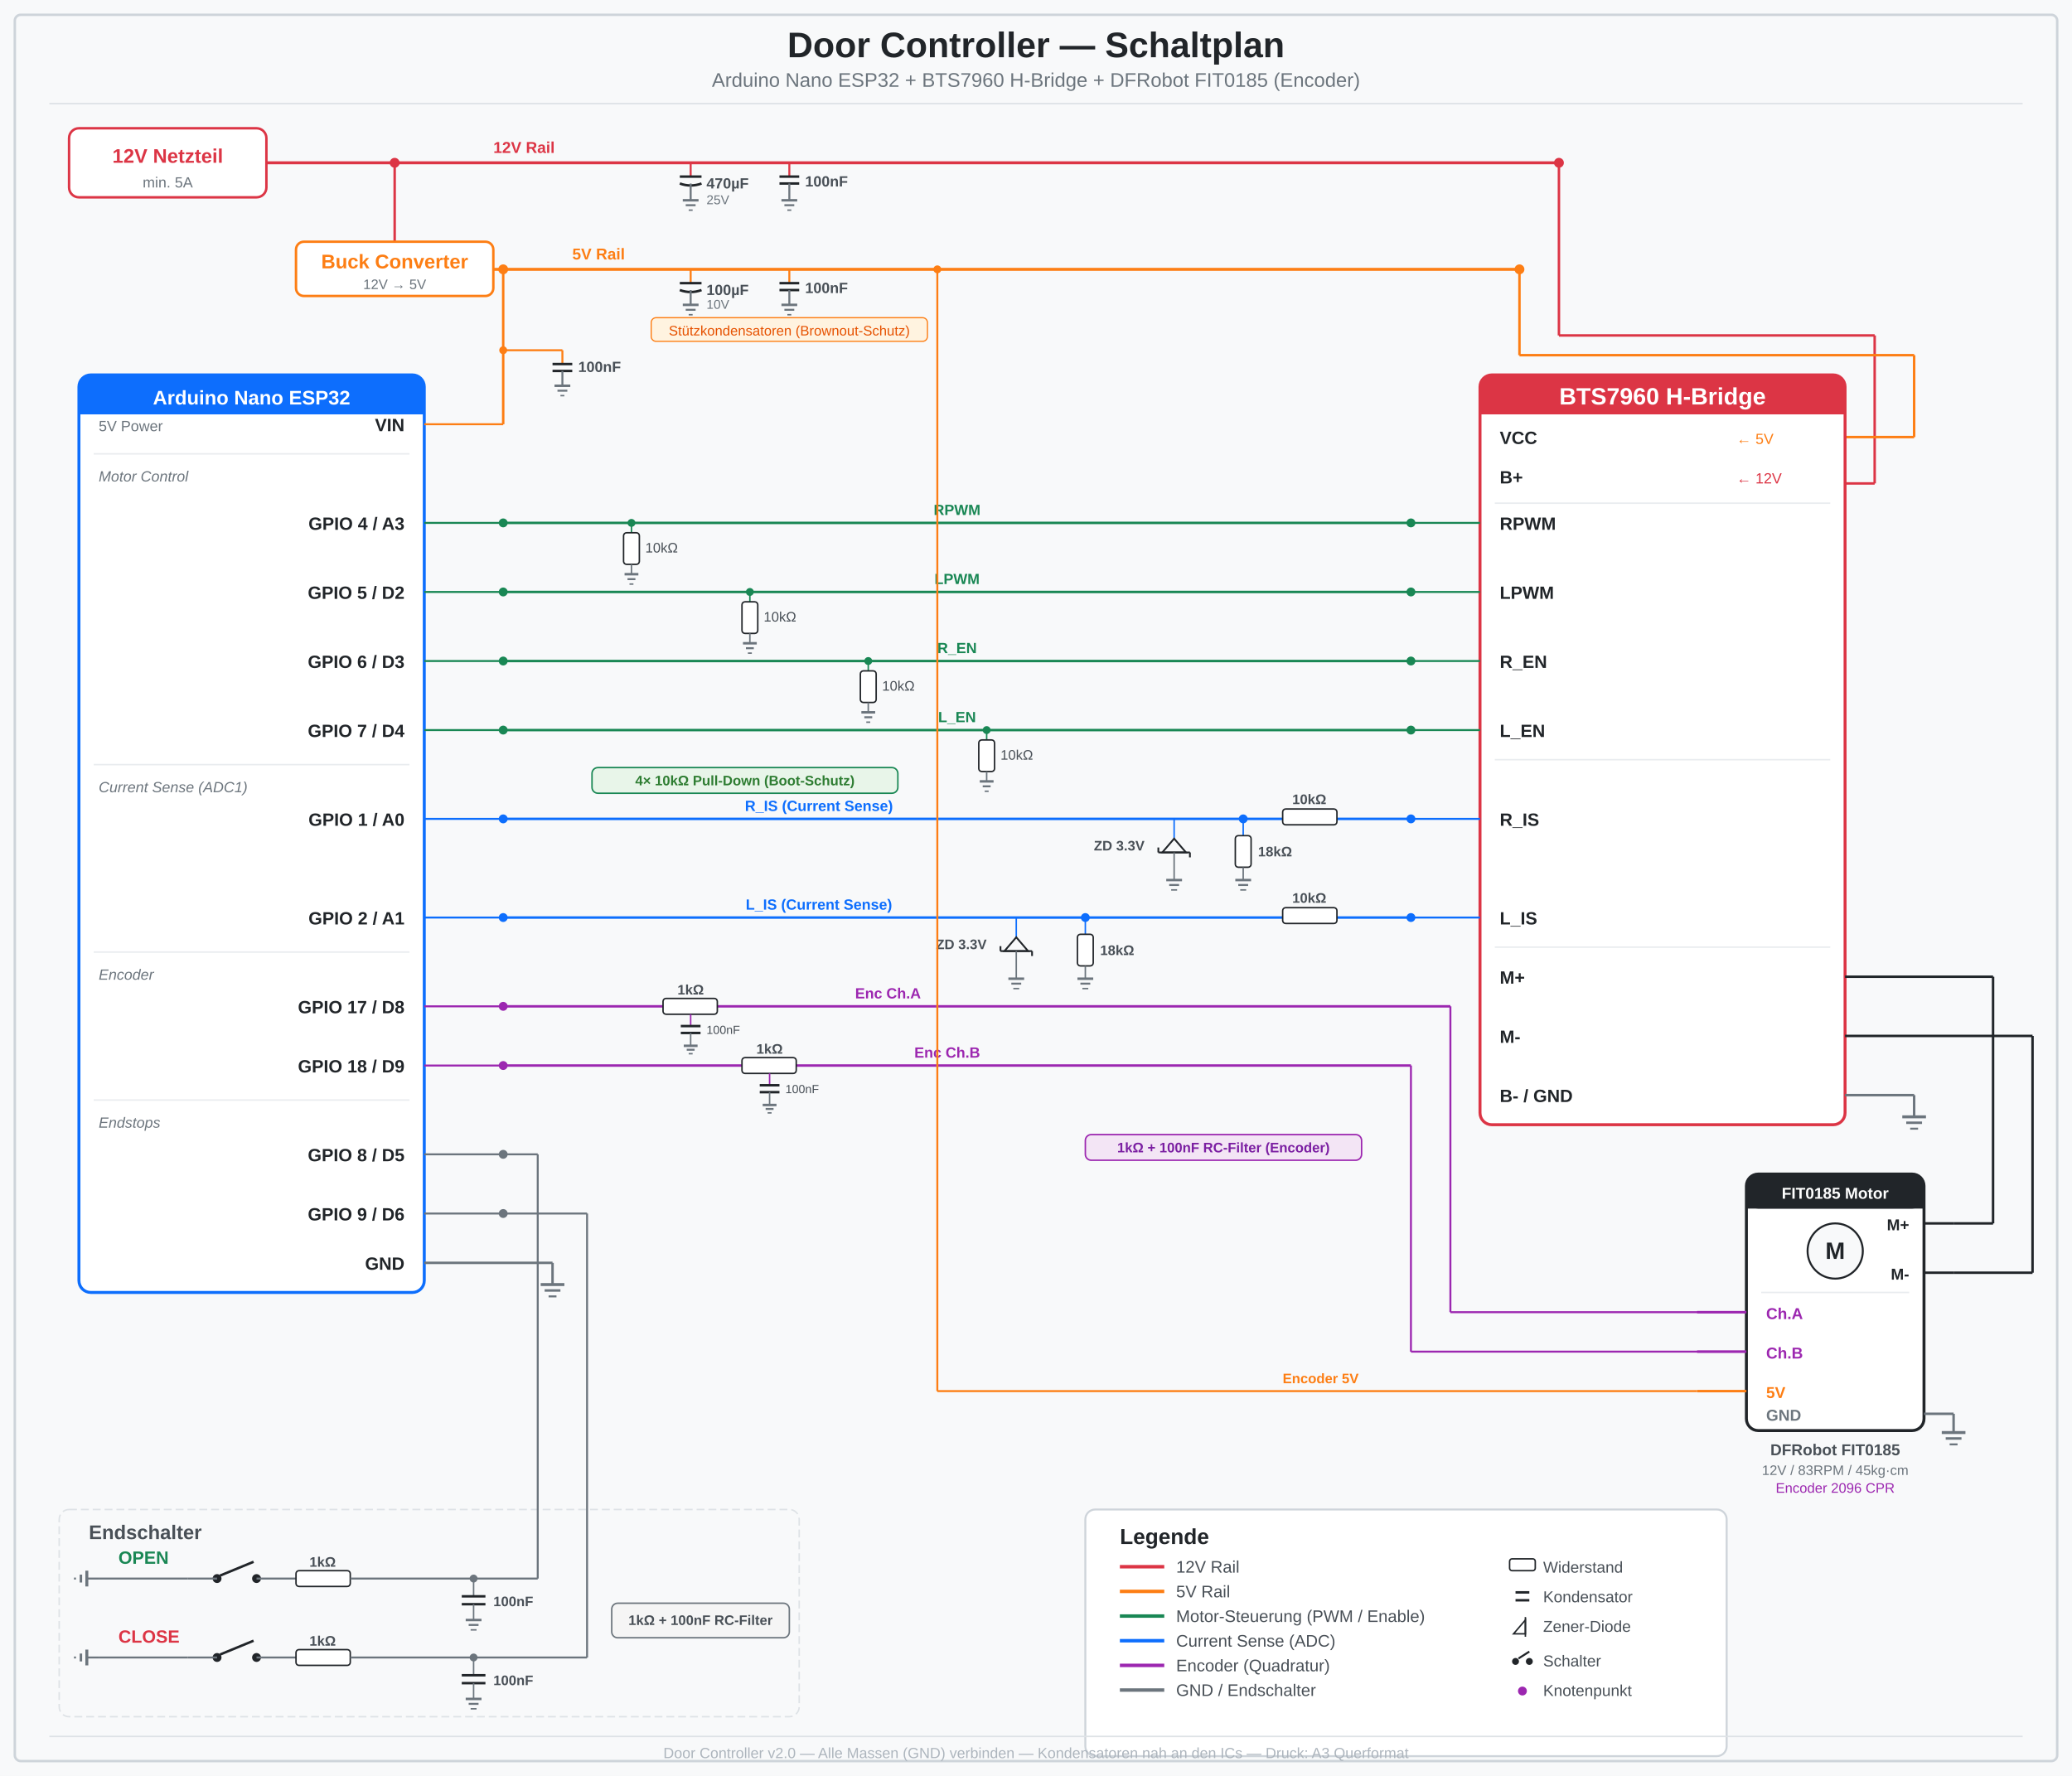
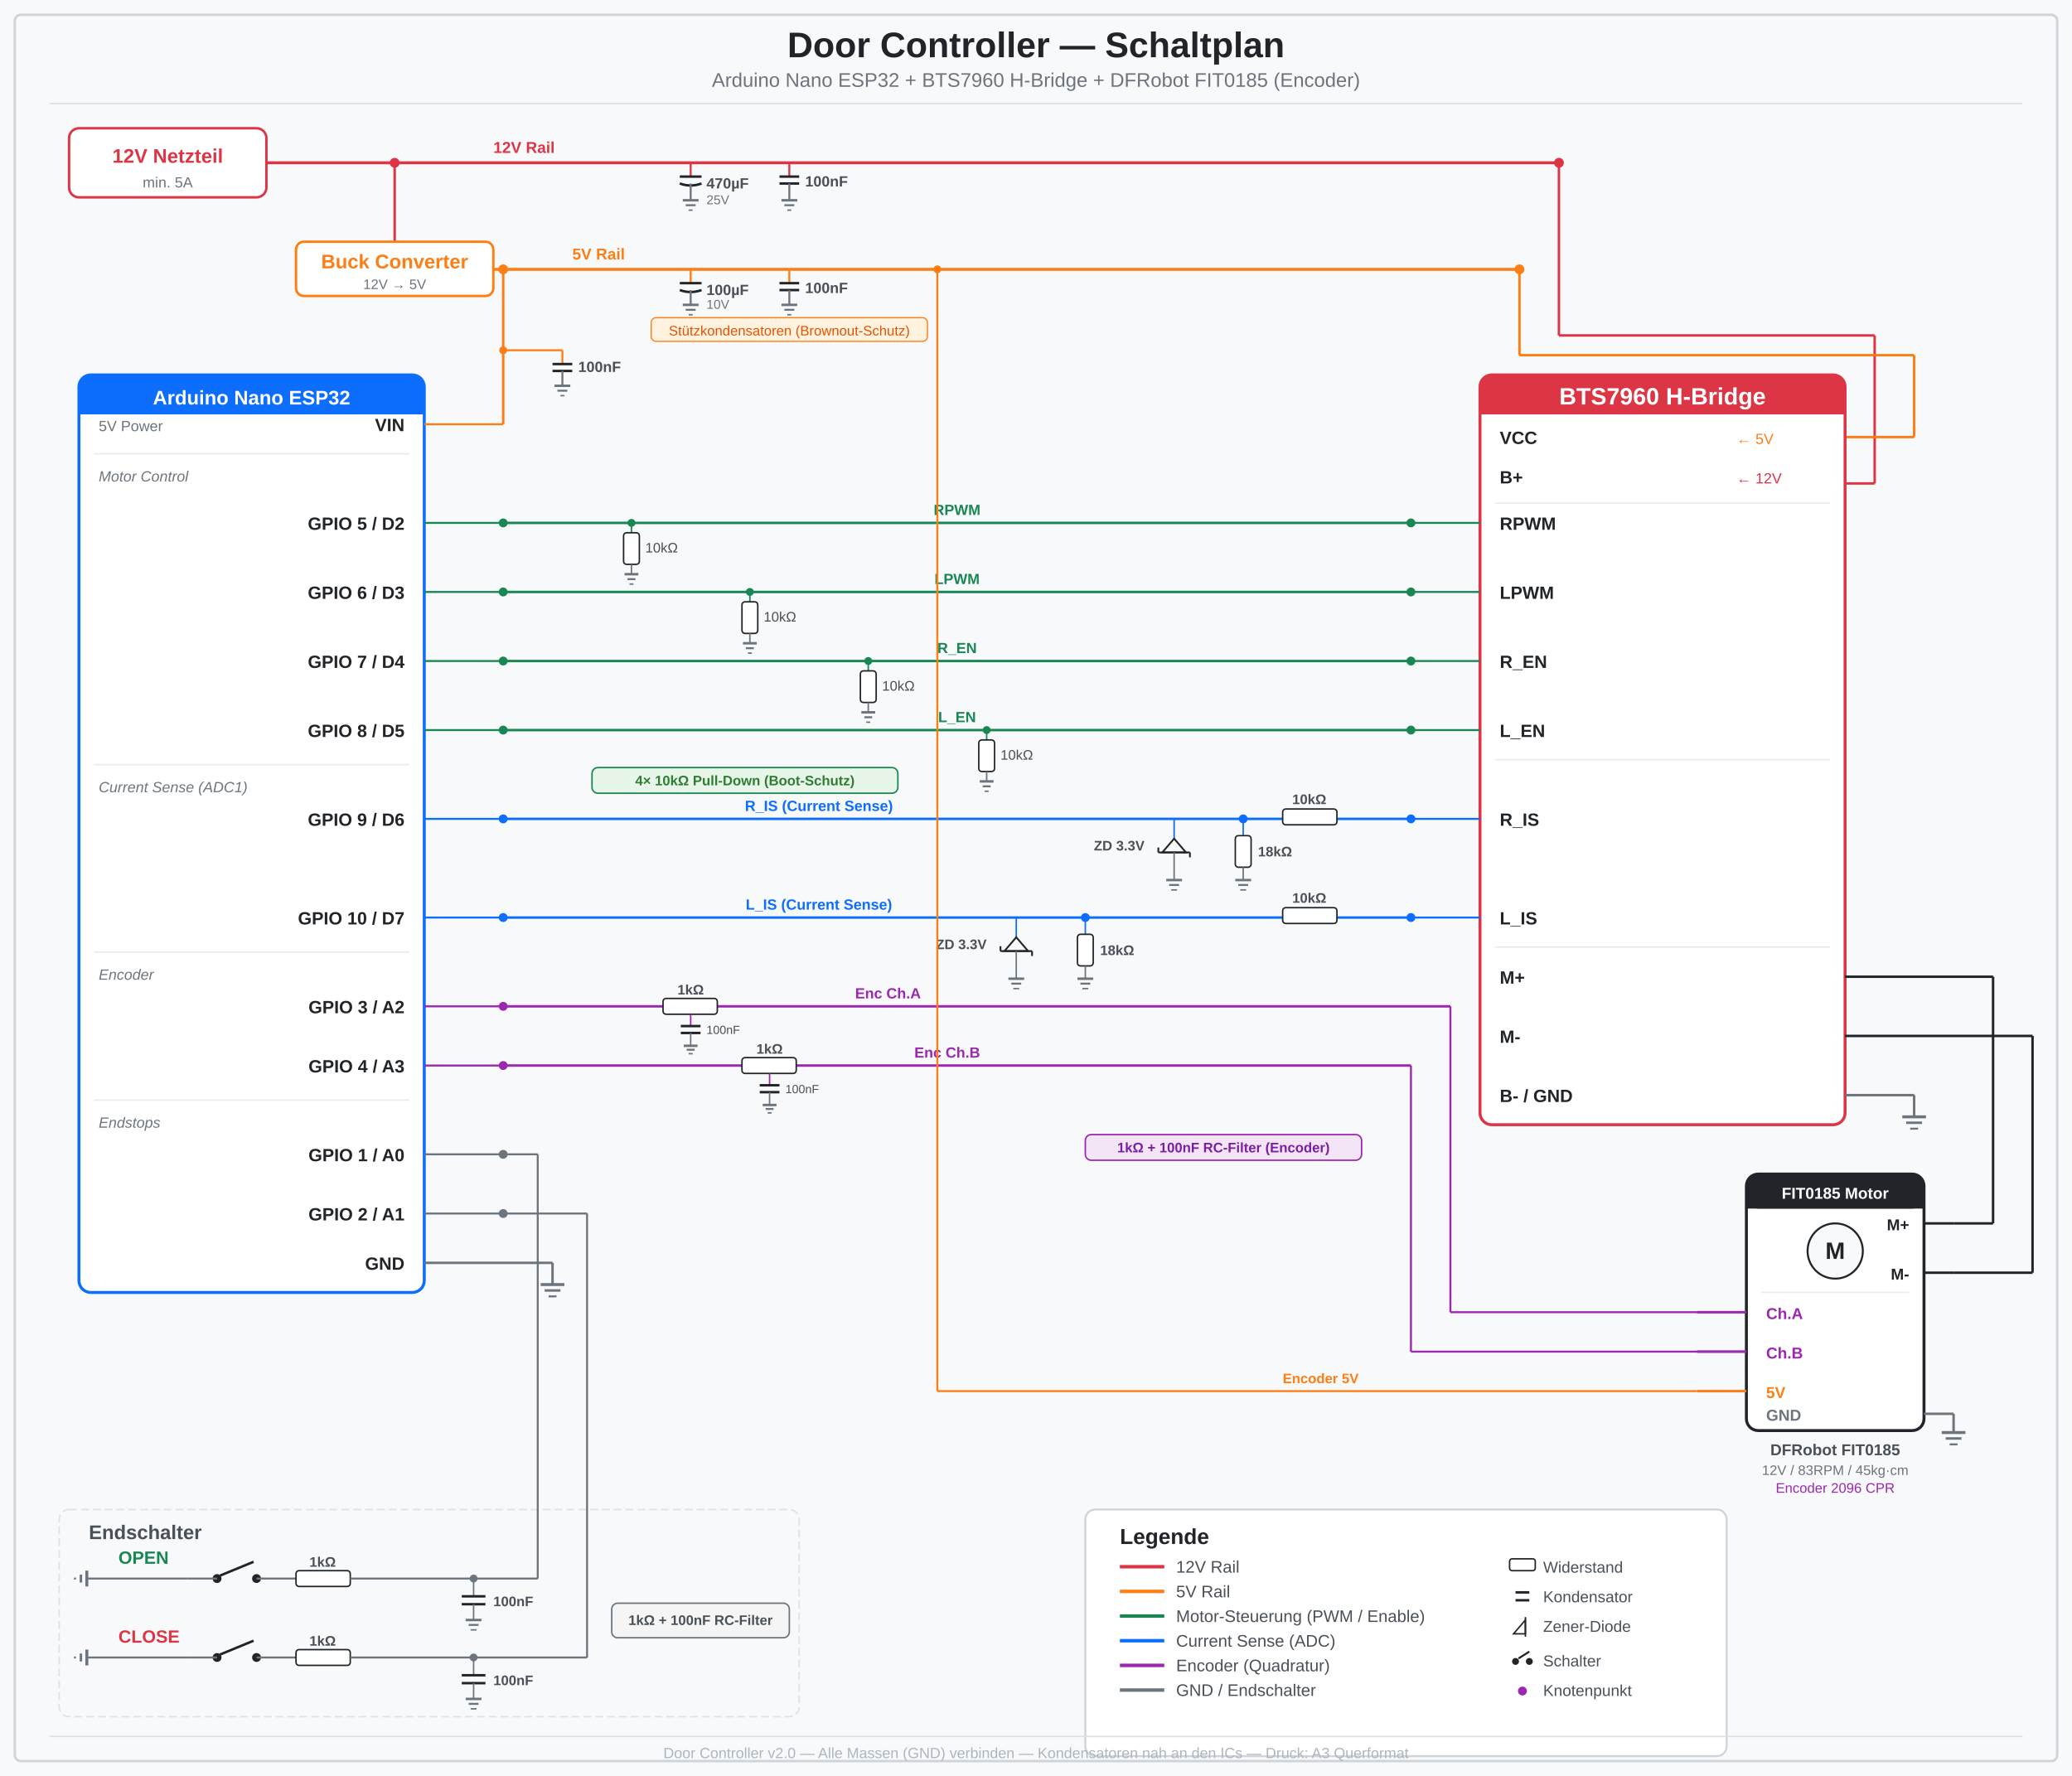
<svg xmlns="http://www.w3.org/2000/svg" viewBox="0 0 2100 1800" width="420mm" height="360mm" font-family="Segoe UI, Arial, sans-serif">
  <style>@media print { svg { width: 100%; height: auto; page-break-inside: avoid; } }</style>
  <rect width="2100" height="1800" fill="#f8f9fa" />
  <rect x="15" y="15" width="2070" height="1770" fill="none" stroke="#ced4da" stroke-width="2.5" rx="6" />
  <text x="1050" y="58" text-anchor="middle" font-size="36" font-weight="bold" fill="#212529">Door Controller — Schaltplan</text>
  <text x="1050" y="88" text-anchor="middle" font-size="20" fill="#6c757d">Arduino Nano ESP32 + BTS7960 H-Bridge + DFRobot FIT0185 (Encoder)</text>
  <line x1="50" y1="105" x2="2050" y2="105" stroke="#dee2e6" stroke-width="1.5" />
  <rect x="70" y="130" width="200" height="70" rx="10" fill="#fff" stroke="#dc3545" stroke-width="2.5" />
  <text x="170" y="165" text-anchor="middle" font-size="20" font-weight="bold" fill="#dc3545">12V Netzteil</text>
  <text x="170" y="190" text-anchor="middle" font-size="15" fill="#6c757d">min. 5A</text>
  <line x1="270" y1="165" x2="1580" y2="165" stroke="#dc3545" stroke-width="3" />
  <text x="500" y="155" font-size="16" fill="#dc3545" font-weight="bold">12V Rail</text>
  <circle cx="400" cy="165" r="5" fill="#dc3545" />
  <line x1="400" y1="165" x2="400" y2="245" stroke="#dc3545" stroke-width="2.5" />
  <rect x="300" y="245" width="200" height="55" rx="8" fill="#fff" stroke="#fd7e14" stroke-width="2.5" />
  <text x="400" y="272" text-anchor="middle" font-size="20" font-weight="bold" fill="#fd7e14">Buck Converter</text>
  <text x="400" y="293" text-anchor="middle" font-size="14" fill="#6c757d">12V → 5V</text>
  <line x1="500" y1="273" x2="1540" y2="273" stroke="#fd7e14" stroke-width="3" />
  <text x="580" y="263" font-size="16" fill="#fd7e14" font-weight="bold">5V Rail</text>
  <g transform="translate(700, 165)">
    <line x1="0" y1="0" x2="0" y2="14" stroke="#dc3545" stroke-width="2" />
    <line x1="-11" y1="14" x2="11" y2="14" stroke="#212529" stroke-width="2.5" />
    <path d="M-11,21 Q0,25 11,21" fill="none" stroke="#212529" stroke-width="2.5" />
    <line x1="0" y1="21" x2="0" y2="38" stroke="#6c757d" stroke-width="2" />
    <text x="16" y="26" font-size="15" fill="#495057" font-weight="bold">470µF</text>
    <text x="16" y="42" font-size="13" fill="#6c757d">25V</text>
    <line x1="-8" y1="38" x2="8" y2="38" stroke="#6c757d" stroke-width="2.5" />
    <line x1="-5" y1="43" x2="5" y2="43" stroke="#6c757d" stroke-width="2" />
    <line x1="-2" y1="48" x2="2" y2="48" stroke="#6c757d" stroke-width="1.5" />
  </g>
  <g transform="translate(800, 165)">
    <line x1="0" y1="0" x2="0" y2="14" stroke="#dc3545" stroke-width="2" />
    <line x1="-10" y1="14" x2="10" y2="14" stroke="#212529" stroke-width="2.5" />
    <line x1="-10" y1="21" x2="10" y2="21" stroke="#212529" stroke-width="2.5" />
    <line x1="0" y1="21" x2="0" y2="38" stroke="#6c757d" stroke-width="2" />
    <text x="16" y="24" font-size="15" fill="#495057" font-weight="bold">100nF</text>
    <line x1="-8" y1="38" x2="8" y2="38" stroke="#6c757d" stroke-width="2.5" />
    <line x1="-5" y1="43" x2="5" y2="43" stroke="#6c757d" stroke-width="2" />
    <line x1="-2" y1="48" x2="2" y2="48" stroke="#6c757d" stroke-width="1.5" />
  </g>
  <g transform="translate(700, 273)">
    <line x1="0" y1="0" x2="0" y2="14" stroke="#fd7e14" stroke-width="2" />
    <line x1="-11" y1="14" x2="11" y2="14" stroke="#212529" stroke-width="2.5" />
    <path d="M-11,21 Q0,25 11,21" fill="none" stroke="#212529" stroke-width="2.5" />
    <line x1="0" y1="21" x2="0" y2="36" stroke="#6c757d" stroke-width="2" />
    <text x="16" y="26" font-size="15" fill="#495057" font-weight="bold">100µF</text>
    <text x="16" y="40" font-size="13" fill="#6c757d">10V</text>
    <line x1="-8" y1="36" x2="8" y2="36" stroke="#6c757d" stroke-width="2.5" />
    <line x1="-5" y1="41" x2="5" y2="41" stroke="#6c757d" stroke-width="2" />
    <line x1="-2" y1="46" x2="2" y2="46" stroke="#6c757d" stroke-width="1.5" />
  </g>
  <g transform="translate(800, 273)">
    <line x1="0" y1="0" x2="0" y2="14" stroke="#fd7e14" stroke-width="2" />
    <line x1="-10" y1="14" x2="10" y2="14" stroke="#212529" stroke-width="2.5" />
    <line x1="-10" y1="21" x2="10" y2="21" stroke="#212529" stroke-width="2.5" />
    <line x1="0" y1="21" x2="0" y2="36" stroke="#6c757d" stroke-width="2" />
    <text x="16" y="24" font-size="15" fill="#495057" font-weight="bold">100nF</text>
    <line x1="-8" y1="36" x2="8" y2="36" stroke="#6c757d" stroke-width="2.5" />
    <line x1="-5" y1="41" x2="5" y2="41" stroke="#6c757d" stroke-width="2" />
    <line x1="-2" y1="46" x2="2" y2="46" stroke="#6c757d" stroke-width="1.5" />
  </g>
  <rect x="660" y="322" width="280" height="24" rx="5" fill="#fff3e0" stroke="#fd7e14" stroke-width="1.2" />
  <text x="800" y="340" text-anchor="middle" font-size="14" fill="#e65100">Stützkondensatoren (Brownout-Schutz)</text>
  <circle cx="510" cy="273" r="5" fill="#fd7e14" />
  <line x1="510" y1="273" x2="510" y2="430" stroke="#fd7e14" stroke-width="2.5" />
  <circle cx="510" cy="355" r="4" fill="#fd7e14" />
  <line x1="510" y1="355" x2="570" y2="355" stroke="#fd7e14" stroke-width="2" />
  <g transform="translate(570, 355)">
    <line x1="0" y1="0" x2="0" y2="14" stroke="#fd7e14" stroke-width="2" />
    <line x1="-10" y1="14" x2="10" y2="14" stroke="#212529" stroke-width="2.5" />
    <line x1="-10" y1="21" x2="10" y2="21" stroke="#212529" stroke-width="2.5" />
    <line x1="0" y1="21" x2="0" y2="36" stroke="#6c757d" stroke-width="2" />
    <text x="16" y="22" font-size="15" fill="#495057" font-weight="bold">100nF</text>
    <line x1="-8" y1="36" x2="8" y2="36" stroke="#6c757d" stroke-width="2.5" />
    <line x1="-5" y1="41" x2="5" y2="41" stroke="#6c757d" stroke-width="2" />
    <line x1="-2" y1="46" x2="2" y2="46" stroke="#6c757d" stroke-width="1.5" />
  </g>
  <circle cx="1580" cy="165" r="5" fill="#dc3545" />
  <line x1="1580" y1="165" x2="1580" y2="340" stroke="#dc3545" stroke-width="2.5" />
  <line x1="1580" y1="340" x2="1900" y2="340" stroke="#dc3545" stroke-width="2.5" />
  <line x1="1900" y1="340" x2="1900" y2="490" stroke="#dc3545" stroke-width="2.5" />
  <line x1="1870" y1="490" x2="1900" y2="490" stroke="#dc3545" stroke-width="2.5" />
  <circle cx="1540" cy="273" r="5" fill="#fd7e14" />
  <line x1="1540" y1="273" x2="1540" y2="360" stroke="#fd7e14" stroke-width="2.5" />
  <line x1="1540" y1="360" x2="1940" y2="360" stroke="#fd7e14" stroke-width="2.5" />
  <line x1="1940" y1="360" x2="1940" y2="443" stroke="#fd7e14" stroke-width="2.5" />
  <line x1="1870" y1="443" x2="1940" y2="443" stroke="#fd7e14" stroke-width="2.5" />
  <rect x="80" y="380" width="350" height="930" rx="12" fill="#fff" stroke="#0d6efd" stroke-width="3" />
  <rect x="80" y="380" width="350" height="40" rx="12" fill="#0d6efd" />
  <rect x="80" y="406" width="350" height="14" fill="#0d6efd" />
  <text x="255" y="410" text-anchor="middle" font-size="20" font-weight="bold" fill="#fff">Arduino Nano ESP32</text>
  <text x="410" y="437" font-size="18" fill="#212529" font-weight="bold" text-anchor="end">VIN</text>
  <text x="100" y="437" font-size="15" fill="#6c757d">5V Power</text>
  <line x1="430" y1="430" x2="510" y2="430" stroke="#fd7e14" stroke-width="2" />
  <line x1="95" y1="460" x2="415" y2="460" stroke="#e9ecef" stroke-width="1.5" />
  <text x="100" y="488" font-size="15" fill="#6c757d" font-style="italic">Motor Control</text>
-   <text x="410" y="537" font-size="18" fill="#212529" font-weight="bold" text-anchor="end">GPIO 4 / A3</text>
+   <text x="410" y="537" font-size="18" fill="#212529" font-weight="bold" text-anchor="end">GPIO 5 / D2</text>
  <line x1="430" y1="530" x2="510" y2="530" stroke="#198754" stroke-width="2" />
  <circle cx="510" cy="530" r="4.5" fill="#198754" />
-   <text x="410" y="607" font-size="18" fill="#212529" font-weight="bold" text-anchor="end">GPIO 5 / D2</text>
+   <text x="410" y="607" font-size="18" fill="#212529" font-weight="bold" text-anchor="end">GPIO 6 / D3</text>
  <line x1="430" y1="600" x2="510" y2="600" stroke="#198754" stroke-width="2" />
  <circle cx="510" cy="600" r="4.5" fill="#198754" />
-   <text x="410" y="677" font-size="18" fill="#212529" font-weight="bold" text-anchor="end">GPIO 6 / D3</text>
+   <text x="410" y="677" font-size="18" fill="#212529" font-weight="bold" text-anchor="end">GPIO 7 / D4</text>
  <line x1="430" y1="670" x2="510" y2="670" stroke="#198754" stroke-width="2" />
  <circle cx="510" cy="670" r="4.5" fill="#198754" />
-   <text x="410" y="747" font-size="18" fill="#212529" font-weight="bold" text-anchor="end">GPIO 7 / D4</text>
+   <text x="410" y="747" font-size="18" fill="#212529" font-weight="bold" text-anchor="end">GPIO 8 / D5</text>
  <line x1="430" y1="740" x2="510" y2="740" stroke="#198754" stroke-width="2" />
  <circle cx="510" cy="740" r="4.5" fill="#198754" />
  <line x1="95" y1="775" x2="415" y2="775" stroke="#e9ecef" stroke-width="1.5" />
  <text x="100" y="803" font-size="15" fill="#6c757d" font-style="italic">Current Sense (ADC1)</text>
-   <text x="410" y="837" font-size="18" fill="#212529" font-weight="bold" text-anchor="end">GPIO 1 / A0</text>
+   <text x="410" y="837" font-size="18" fill="#212529" font-weight="bold" text-anchor="end">GPIO 9 / D6</text>
  <line x1="430" y1="830" x2="510" y2="830" stroke="#0d6efd" stroke-width="2" />
  <circle cx="510" cy="830" r="4.5" fill="#0d6efd" />
-   <text x="410" y="937" font-size="18" fill="#212529" font-weight="bold" text-anchor="end">GPIO 2 / A1</text>
+   <text x="410" y="937" font-size="18" fill="#212529" font-weight="bold" text-anchor="end">GPIO 10 / D7</text>
  <line x1="430" y1="930" x2="510" y2="930" stroke="#0d6efd" stroke-width="2" />
  <circle cx="510" cy="930" r="4.5" fill="#0d6efd" />
  <line x1="95" y1="965" x2="415" y2="965" stroke="#e9ecef" stroke-width="1.5" />
  <text x="100" y="993" font-size="15" fill="#6c757d" font-style="italic">Encoder</text>
-   <text x="410" y="1027" font-size="18" fill="#212529" font-weight="bold" text-anchor="end">GPIO 17 / D8</text>
+   <text x="410" y="1027" font-size="18" fill="#212529" font-weight="bold" text-anchor="end">GPIO 3 / A2</text>
  <line x1="430" y1="1020" x2="510" y2="1020" stroke="#9c27b0" stroke-width="2" />
  <circle cx="510" cy="1020" r="4.5" fill="#9c27b0" />
-   <text x="410" y="1087" font-size="18" fill="#212529" font-weight="bold" text-anchor="end">GPIO 18 / D9</text>
+   <text x="410" y="1087" font-size="18" fill="#212529" font-weight="bold" text-anchor="end">GPIO 4 / A3</text>
  <line x1="430" y1="1080" x2="510" y2="1080" stroke="#9c27b0" stroke-width="2" />
  <circle cx="510" cy="1080" r="4.5" fill="#9c27b0" />
  <line x1="95" y1="1115" x2="415" y2="1115" stroke="#e9ecef" stroke-width="1.5" />
  <text x="100" y="1143" font-size="15" fill="#6c757d" font-style="italic">Endstops</text>
-   <text x="410" y="1177" font-size="18" fill="#212529" font-weight="bold" text-anchor="end">GPIO 8 / D5</text>
+   <text x="410" y="1177" font-size="18" fill="#212529" font-weight="bold" text-anchor="end">GPIO 1 / A0</text>
  <line x1="430" y1="1170" x2="510" y2="1170" stroke="#6c757d" stroke-width="2" />
  <circle cx="510" cy="1170" r="4.5" fill="#6c757d" />
-   <text x="410" y="1237" font-size="18" fill="#212529" font-weight="bold" text-anchor="end">GPIO 9 / D6</text>
+   <text x="410" y="1237" font-size="18" fill="#212529" font-weight="bold" text-anchor="end">GPIO 2 / A1</text>
  <line x1="430" y1="1230" x2="510" y2="1230" stroke="#6c757d" stroke-width="2" />
  <circle cx="510" cy="1230" r="4.5" fill="#6c757d" />
  <text x="410" y="1287" font-size="18" fill="#212529" font-weight="bold" text-anchor="end">GND</text>
  <line x1="430" y1="1280" x2="560" y2="1280" stroke="#6c757d" stroke-width="2.5" />
  <line x1="560" y1="1280" x2="560" y2="1302" stroke="#6c757d" stroke-width="2.5" />
  <line x1="548" y1="1302" x2="572" y2="1302" stroke="#6c757d" stroke-width="3" />
  <line x1="552" y1="1308" x2="568" y2="1308" stroke="#6c757d" stroke-width="2.5" />
  <line x1="556" y1="1314" x2="564" y2="1314" stroke="#6c757d" stroke-width="2" />
  <rect x="1500" y="380" width="370" height="760" rx="12" fill="#fff" stroke="#dc3545" stroke-width="3" />
  <rect x="1500" y="380" width="370" height="40" rx="12" fill="#dc3545" />
  <rect x="1500" y="406" width="370" height="14" fill="#dc3545" />
  <text x="1685" y="410" text-anchor="middle" font-size="24" font-weight="bold" fill="#fff">BTS7960 H-Bridge</text>
  <text x="1520" y="450" font-size="18" fill="#212529" font-weight="bold">VCC</text>
  <text x="1760" y="450" font-size="15" fill="#fd7e14">← 5V</text>
  <text x="1520" y="490" font-size="18" fill="#212529" font-weight="bold">B+</text>
  <text x="1760" y="490" font-size="15" fill="#dc3545">← 12V</text>
  <line x1="1515" y1="510" x2="1855" y2="510" stroke="#e9ecef" stroke-width="1.5" />
  <text x="1520" y="537" font-size="18" fill="#212529" font-weight="bold">RPWM</text>
  <line x1="1430" y1="530" x2="1500" y2="530" stroke="#198754" stroke-width="2" />
  <circle cx="1430" cy="530" r="4.5" fill="#198754" />
  <text x="1520" y="607" font-size="18" fill="#212529" font-weight="bold">LPWM</text>
  <line x1="1430" y1="600" x2="1500" y2="600" stroke="#198754" stroke-width="2" />
  <circle cx="1430" cy="600" r="4.5" fill="#198754" />
  <text x="1520" y="677" font-size="18" fill="#212529" font-weight="bold">R_EN</text>
  <line x1="1430" y1="670" x2="1500" y2="670" stroke="#198754" stroke-width="2" />
  <circle cx="1430" cy="670" r="4.5" fill="#198754" />
  <text x="1520" y="747" font-size="18" fill="#212529" font-weight="bold">L_EN</text>
  <line x1="1430" y1="740" x2="1500" y2="740" stroke="#198754" stroke-width="2" />
  <circle cx="1430" cy="740" r="4.5" fill="#198754" />
  <line x1="1515" y1="770" x2="1855" y2="770" stroke="#e9ecef" stroke-width="1.5" />
  <text x="1520" y="837" font-size="18" fill="#212529" font-weight="bold">R_IS</text>
  <line x1="1430" y1="830" x2="1500" y2="830" stroke="#0d6efd" stroke-width="2" />
  <circle cx="1430" cy="830" r="4.5" fill="#0d6efd" />
  <text x="1520" y="937" font-size="18" fill="#212529" font-weight="bold">L_IS</text>
  <line x1="1430" y1="930" x2="1500" y2="930" stroke="#0d6efd" stroke-width="2" />
  <circle cx="1430" cy="930" r="4.5" fill="#0d6efd" />
  <line x1="1515" y1="960" x2="1855" y2="960" stroke="#e9ecef" stroke-width="1.5" />
  <text x="1520" y="997" font-size="18" fill="#212529" font-weight="bold">M+</text>
  <text x="1520" y="1057" font-size="18" fill="#212529" font-weight="bold">M-</text>
  <text x="1520" y="1117" font-size="18" fill="#212529" font-weight="bold">B- / GND</text>
  <line x1="1870" y1="1110" x2="1940" y2="1110" stroke="#6c757d" stroke-width="2.5" />
  <line x1="1940" y1="1110" x2="1940" y2="1132" stroke="#6c757d" stroke-width="2.5" />
  <line x1="1928" y1="1132" x2="1952" y2="1132" stroke="#6c757d" stroke-width="3" />
  <line x1="1932" y1="1138" x2="1948" y2="1138" stroke="#6c757d" stroke-width="2.5" />
  <line x1="1936" y1="1144" x2="1944" y2="1144" stroke="#6c757d" stroke-width="2" />
  <line x1="510" y1="530" x2="1430" y2="530" stroke="#198754" stroke-width="2.5" />
  <circle cx="640" cy="530" r="4" fill="#198754" />
  <g transform="translate(640, 530)">
    <line x1="0" y1="0" x2="0" y2="10" stroke="#198754" stroke-width="1.5" />
    <rect x="-8" y="10" width="16" height="32" rx="3" fill="#fff" stroke="#212529" stroke-width="1.5" />
    <text x="14" y="30" font-size="14" fill="#495057">10kΩ</text>
    <line x1="0" y1="42" x2="0" y2="52" stroke="#6c757d" stroke-width="1.5" />
    <line x1="-7" y1="52" x2="7" y2="52" stroke="#6c757d" stroke-width="2.5" />
    <line x1="-4" y1="57" x2="4" y2="57" stroke="#6c757d" stroke-width="2" />
    <line x1="-2" y1="62" x2="2" y2="62" stroke="#6c757d" stroke-width="1.5" />
  </g>
  <text x="970" y="522" font-size="15" fill="#198754" font-weight="bold" text-anchor="middle">RPWM</text>
  <line x1="510" y1="600" x2="1430" y2="600" stroke="#198754" stroke-width="2.5" />
  <circle cx="760" cy="600" r="4" fill="#198754" />
  <g transform="translate(760, 600)">
    <line x1="0" y1="0" x2="0" y2="10" stroke="#198754" stroke-width="1.5" />
    <rect x="-8" y="10" width="16" height="32" rx="3" fill="#fff" stroke="#212529" stroke-width="1.5" />
    <text x="14" y="30" font-size="14" fill="#495057">10kΩ</text>
    <line x1="0" y1="42" x2="0" y2="52" stroke="#6c757d" stroke-width="1.5" />
    <line x1="-7" y1="52" x2="7" y2="52" stroke="#6c757d" stroke-width="2.5" />
    <line x1="-4" y1="57" x2="4" y2="57" stroke="#6c757d" stroke-width="2" />
    <line x1="-2" y1="62" x2="2" y2="62" stroke="#6c757d" stroke-width="1.5" />
  </g>
  <text x="970" y="592" font-size="15" fill="#198754" font-weight="bold" text-anchor="middle">LPWM</text>
  <line x1="510" y1="670" x2="1430" y2="670" stroke="#198754" stroke-width="2.5" />
  <circle cx="880" cy="670" r="4" fill="#198754" />
  <g transform="translate(880, 670)">
    <line x1="0" y1="0" x2="0" y2="10" stroke="#198754" stroke-width="1.5" />
    <rect x="-8" y="10" width="16" height="32" rx="3" fill="#fff" stroke="#212529" stroke-width="1.5" />
    <text x="14" y="30" font-size="14" fill="#495057">10kΩ</text>
    <line x1="0" y1="42" x2="0" y2="52" stroke="#6c757d" stroke-width="1.5" />
    <line x1="-7" y1="52" x2="7" y2="52" stroke="#6c757d" stroke-width="2.5" />
    <line x1="-4" y1="57" x2="4" y2="57" stroke="#6c757d" stroke-width="2" />
    <line x1="-2" y1="62" x2="2" y2="62" stroke="#6c757d" stroke-width="1.5" />
  </g>
  <text x="970" y="662" font-size="15" fill="#198754" font-weight="bold" text-anchor="middle">R_EN</text>
  <line x1="510" y1="740" x2="1430" y2="740" stroke="#198754" stroke-width="2.5" />
  <circle cx="1000" cy="740" r="4" fill="#198754" />
  <g transform="translate(1000, 740)">
    <line x1="0" y1="0" x2="0" y2="10" stroke="#198754" stroke-width="1.5" />
    <rect x="-8" y="10" width="16" height="32" rx="3" fill="#fff" stroke="#212529" stroke-width="1.5" />
    <text x="14" y="30" font-size="14" fill="#495057">10kΩ</text>
    <line x1="0" y1="42" x2="0" y2="52" stroke="#6c757d" stroke-width="1.5" />
    <line x1="-7" y1="52" x2="7" y2="52" stroke="#6c757d" stroke-width="2.5" />
    <line x1="-4" y1="57" x2="4" y2="57" stroke="#6c757d" stroke-width="2" />
    <line x1="-2" y1="62" x2="2" y2="62" stroke="#6c757d" stroke-width="1.5" />
  </g>
  <text x="970" y="732" font-size="15" fill="#198754" font-weight="bold" text-anchor="middle">L_EN</text>
  <rect x="600" y="778" width="310" height="26" rx="6" fill="#e8f5e9" stroke="#198754" stroke-width="1.5" />
  <text x="755" y="796" text-anchor="middle" font-size="14" fill="#2e7d32" font-weight="bold">4× 10kΩ Pull-Down (Boot-Schutz)</text>
  <line x1="510" y1="830" x2="1430" y2="830" stroke="#0d6efd" stroke-width="2.5" />
  <text x="830" y="822" font-size="15" fill="#0d6efd" font-weight="bold" text-anchor="middle">R_IS (Current Sense)</text>
  <rect x="1300" y="820" width="55" height="16" rx="3" fill="#fff" stroke="#212529" stroke-width="1.5" />
  <text x="1327" y="815" text-anchor="middle" font-size="14" fill="#495057" font-weight="bold">10kΩ</text>
  <circle cx="1260" cy="830" r="4.5" fill="#0d6efd" />
  <line x1="1260" y1="830" x2="1260" y2="847" stroke="#0d6efd" stroke-width="1.5" />
  <rect x="1252" y="847" width="16" height="32" rx="3" fill="#fff" stroke="#212529" stroke-width="1.5" />
  <text x="1275" y="868" font-size="14" fill="#495057" font-weight="bold">18kΩ</text>
  <line x1="1260" y1="879" x2="1260" y2="892" stroke="#6c757d" stroke-width="1.5" />
  <line x1="1252" y1="892" x2="1268" y2="892" stroke="#6c757d" stroke-width="2.5" />
  <line x1="1255" y1="897" x2="1265" y2="897" stroke="#6c757d" stroke-width="2" />
  <line x1="1257" y1="902" x2="1263" y2="902" stroke="#6c757d" stroke-width="1.5" />
  <line x1="1260" y1="830" x2="1190" y2="830" stroke="#0d6efd" stroke-width="1.5" />
  <line x1="1190" y1="830" x2="1190" y2="850" stroke="#0d6efd" stroke-width="1.5" />
  <polygon points="1178,864 1190,850 1202,864" fill="none" stroke="#212529" stroke-width="1.8" />
  <line x1="1174" y1="864" x2="1206" y2="864" stroke="#212529" stroke-width="1.8" />
  <line x1="1174" y1="864" x2="1174" y2="859" stroke="#212529" stroke-width="1.8" />
  <line x1="1206" y1="864" x2="1206" y2="869" stroke="#212529" stroke-width="1.8" />
  <text x="1160" y="862" font-size="14" fill="#495057" text-anchor="end" font-weight="bold">ZD 3.3V</text>
  <line x1="1190" y1="864" x2="1190" y2="892" stroke="#6c757d" stroke-width="1.5" />
  <line x1="1182" y1="892" x2="1198" y2="892" stroke="#6c757d" stroke-width="2.5" />
  <line x1="1185" y1="897" x2="1195" y2="897" stroke="#6c757d" stroke-width="2" />
  <line x1="1187" y1="902" x2="1193" y2="902" stroke="#6c757d" stroke-width="1.5" />
  <line x1="510" y1="930" x2="1430" y2="930" stroke="#0d6efd" stroke-width="2.5" />
  <text x="830" y="922" font-size="15" fill="#0d6efd" font-weight="bold" text-anchor="middle">L_IS (Current Sense)</text>
  <rect x="1300" y="920" width="55" height="16" rx="3" fill="#fff" stroke="#212529" stroke-width="1.5" />
  <text x="1327" y="915" text-anchor="middle" font-size="14" fill="#495057" font-weight="bold">10kΩ</text>
  <circle cx="1100" cy="930" r="4.5" fill="#0d6efd" />
  <line x1="1100" y1="930" x2="1100" y2="947" stroke="#0d6efd" stroke-width="1.5" />
  <rect x="1092" y="947" width="16" height="32" rx="3" fill="#fff" stroke="#212529" stroke-width="1.5" />
  <text x="1115" y="968" font-size="14" fill="#495057" font-weight="bold">18kΩ</text>
  <line x1="1100" y1="979" x2="1100" y2="992" stroke="#6c757d" stroke-width="1.5" />
  <line x1="1092" y1="992" x2="1108" y2="992" stroke="#6c757d" stroke-width="2.5" />
  <line x1="1095" y1="997" x2="1105" y2="997" stroke="#6c757d" stroke-width="2" />
  <line x1="1097" y1="1002" x2="1103" y2="1002" stroke="#6c757d" stroke-width="1.5" />
  <line x1="1100" y1="930" x2="1030" y2="930" stroke="#0d6efd" stroke-width="1.5" />
  <line x1="1030" y1="930" x2="1030" y2="950" stroke="#0d6efd" stroke-width="1.5" />
  <polygon points="1018,964 1030,950 1042,964" fill="none" stroke="#212529" stroke-width="1.8" />
  <line x1="1014" y1="964" x2="1046" y2="964" stroke="#212529" stroke-width="1.8" />
  <line x1="1014" y1="964" x2="1014" y2="959" stroke="#212529" stroke-width="1.8" />
  <line x1="1046" y1="964" x2="1046" y2="969" stroke="#212529" stroke-width="1.8" />
  <text x="1000" y="962" font-size="14" fill="#495057" text-anchor="end" font-weight="bold">ZD 3.3V</text>
  <line x1="1030" y1="964" x2="1030" y2="992" stroke="#6c757d" stroke-width="1.5" />
  <line x1="1022" y1="992" x2="1038" y2="992" stroke="#6c757d" stroke-width="2.5" />
  <line x1="1025" y1="997" x2="1035" y2="997" stroke="#6c757d" stroke-width="2" />
  <line x1="1027" y1="1002" x2="1033" y2="1002" stroke="#6c757d" stroke-width="1.5" />
  <line x1="510" y1="1020" x2="1470" y2="1020" stroke="#9c27b0" stroke-width="2.5" />
  <circle cx="700" cy="1020" r="4" fill="#9c27b0" />
  <g transform="translate(700, 1020)">
    <rect x="-28" y="-8" width="55" height="16" rx="3" fill="#fff" stroke="#212529" stroke-width="1.5" />
    <text x="0" y="-12" text-anchor="middle" font-size="14" fill="#495057" font-weight="bold">1kΩ</text>
    <line x1="0" y1="8" x2="0" y2="20" stroke="#9c27b0" stroke-width="1.5" />
    <line x1="-10" y1="20" x2="10" y2="20" stroke="#212529" stroke-width="2.5" />
    <line x1="-10" y1="27" x2="10" y2="27" stroke="#212529" stroke-width="2.5" />
    <text x="16" y="28" font-size="12" fill="#495057">100nF</text>
    <line x1="0" y1="27" x2="0" y2="40" stroke="#6c757d" stroke-width="1.5" />
    <line x1="-7" y1="40" x2="7" y2="40" stroke="#6c757d" stroke-width="2.5" />
    <line x1="-4" y1="44" x2="4" y2="44" stroke="#6c757d" stroke-width="2" />
    <line x1="-2" y1="48" x2="2" y2="48" stroke="#6c757d" stroke-width="1.5" />
  </g>
  <text x="900" y="1012" font-size="15" fill="#9c27b0" font-weight="bold" text-anchor="middle">Enc Ch.A</text>
  <line x1="1470" y1="1020" x2="1470" y2="1330" stroke="#9c27b0" stroke-width="2" />
  <line x1="1470" y1="1330" x2="1770" y2="1330" stroke="#9c27b0" stroke-width="2" />
  <line x1="510" y1="1080" x2="1430" y2="1080" stroke="#9c27b0" stroke-width="2.5" />
  <circle cx="780" cy="1080" r="4" fill="#9c27b0" />
  <g transform="translate(780, 1080)">
    <rect x="-28" y="-8" width="55" height="16" rx="3" fill="#fff" stroke="#212529" stroke-width="1.5" />
    <text x="0" y="-12" text-anchor="middle" font-size="14" fill="#495057" font-weight="bold">1kΩ</text>
    <line x1="0" y1="8" x2="0" y2="20" stroke="#9c27b0" stroke-width="1.5" />
    <line x1="-10" y1="20" x2="10" y2="20" stroke="#212529" stroke-width="2.5" />
    <line x1="-10" y1="27" x2="10" y2="27" stroke="#212529" stroke-width="2.5" />
    <text x="16" y="28" font-size="12" fill="#495057">100nF</text>
    <line x1="0" y1="27" x2="0" y2="40" stroke="#6c757d" stroke-width="1.5" />
    <line x1="-7" y1="40" x2="7" y2="40" stroke="#6c757d" stroke-width="2.5" />
    <line x1="-4" y1="44" x2="4" y2="44" stroke="#6c757d" stroke-width="2" />
    <line x1="-2" y1="48" x2="2" y2="48" stroke="#6c757d" stroke-width="1.5" />
  </g>
  <text x="960" y="1072" font-size="15" fill="#9c27b0" font-weight="bold" text-anchor="middle">Enc Ch.B</text>
  <line x1="1430" y1="1080" x2="1430" y2="1370" stroke="#9c27b0" stroke-width="2" />
  <line x1="1430" y1="1370" x2="1770" y2="1370" stroke="#9c27b0" stroke-width="2" />
  <rect x="1100" y="1150" width="280" height="26" rx="6" fill="#f3e5f5" stroke="#9c27b0" stroke-width="1.5" />
  <text x="1240" y="1168" text-anchor="middle" font-size="14" fill="#7b1fa2" font-weight="bold">1kΩ + 100nF RC-Filter (Encoder)</text>
  <rect x="1770" y="1190" width="180" height="260" rx="12" fill="#fff" stroke="#212529" stroke-width="3" />
  <rect x="1770" y="1190" width="180" height="35" rx="12" fill="#212529" />
  <rect x="1770" y="1211" width="180" height="14" fill="#212529" />
  <text x="1860" y="1215" text-anchor="middle" font-size="16" font-weight="bold" fill="#fff">FIT0185 Motor</text>
  <circle cx="1860" cy="1268" r="28" fill="#f8f9fa" stroke="#212529" stroke-width="2" />
  <text x="1860" y="1276" text-anchor="middle" font-size="24" font-weight="bold" fill="#212529">M</text>
  <text x="1935" y="1247" font-size="16" fill="#212529" font-weight="bold" text-anchor="end">M+</text>
  <line x1="1950" y1="1240" x2="1980" y2="1240" stroke="#212529" stroke-width="2.5" />
  <text x="1935" y="1297" font-size="16" fill="#212529" font-weight="bold" text-anchor="end">M-</text>
  <line x1="1950" y1="1290" x2="1980" y2="1290" stroke="#212529" stroke-width="2.5" />
  <line x1="1785" y1="1310" x2="1935" y2="1310" stroke="#e9ecef" stroke-width="1.5" />
  <text x="1790" y="1337" font-size="16" fill="#9c27b0" font-weight="bold">Ch.A</text>
  <line x1="1720" y1="1330" x2="1770" y2="1330" stroke="#9c27b0" stroke-width="2.5" />
  <text x="1790" y="1377" font-size="16" fill="#9c27b0" font-weight="bold">Ch.B</text>
  <line x1="1720" y1="1370" x2="1770" y2="1370" stroke="#9c27b0" stroke-width="2.5" />
  <text x="1790" y="1417" font-size="16" fill="#fd7e14" font-weight="bold">5V</text>
  <line x1="1720" y1="1410" x2="1770" y2="1410" stroke="#fd7e14" stroke-width="2.5" />
  <text x="1790" y="1440" font-size="16" fill="#6c757d" font-weight="bold">GND</text>
  <line x1="1950" y1="1433" x2="1980" y2="1433" stroke="#6c757d" stroke-width="2.5" />
  <line x1="1980" y1="1433" x2="1980" y2="1452" stroke="#6c757d" stroke-width="2.5" />
  <line x1="1968" y1="1452" x2="1992" y2="1452" stroke="#6c757d" stroke-width="3" />
  <line x1="1972" y1="1458" x2="1988" y2="1458" stroke="#6c757d" stroke-width="2.5" />
  <line x1="1976" y1="1464" x2="1984" y2="1464" stroke="#6c757d" stroke-width="2" />
  <text x="1860" y="1475" text-anchor="middle" font-size="16" fill="#495057" font-weight="bold">DFRobot FIT0185</text>
  <text x="1860" y="1495" text-anchor="middle" font-size="14" fill="#6c757d">12V / 83RPM / 45kg·cm</text>
  <text x="1860" y="1513" text-anchor="middle" font-size="14" fill="#9c27b0">Encoder 2096 CPR</text>
  <line x1="1870" y1="990" x2="2020" y2="990" stroke="#212529" stroke-width="2.5" />
  <line x1="2020" y1="990" x2="2020" y2="1240" stroke="#212529" stroke-width="2.5" />
  <line x1="1980" y1="1240" x2="2020" y2="1240" stroke="#212529" stroke-width="2.5" />
  <line x1="1870" y1="1050" x2="2060" y2="1050" stroke="#212529" stroke-width="2.5" />
  <line x1="2060" y1="1050" x2="2060" y2="1290" stroke="#212529" stroke-width="2.5" />
  <line x1="1980" y1="1290" x2="2060" y2="1290" stroke="#212529" stroke-width="2.5" />
  <circle cx="950" cy="273" r="4" fill="#fd7e14" />
  <line x1="950" y1="273" x2="950" y2="1410" stroke="#fd7e14" stroke-width="2" />
  <line x1="950" y1="1410" x2="1720" y2="1410" stroke="#fd7e14" stroke-width="2" />
  <text x="1300" y="1402" font-size="14" fill="#fd7e14" font-weight="bold">Encoder 5V</text>
  <rect x="60" y="1530" width="750" height="210" rx="10" fill="none" stroke="#dee2e6" stroke-width="1.5" stroke-dasharray="8,4" />
  <text x="90" y="1560" font-size="20" font-weight="bold" fill="#495057">Endschalter</text>
  <line x1="510" y1="1170" x2="545" y2="1170" stroke="#6c757d" stroke-width="2" />
  <line x1="545" y1="1170" x2="545" y2="1600" stroke="#6c757d" stroke-width="2" />
  <line x1="480" y1="1600" x2="545" y2="1600" stroke="#6c757d" stroke-width="2" />
  <circle cx="480" cy="1600" r="4" fill="#6c757d" />
  <text x="120" y="1585" font-size="18" fill="#198754" font-weight="bold">OPEN</text>
  <line x1="100" y1="1600" x2="190" y2="1600" stroke="#6c757d" stroke-width="2" />
  <line x1="88" y1="1592" x2="88" y2="1608" stroke="#6c757d" stroke-width="3" />
  <line x1="82" y1="1596" x2="82" y2="1604" stroke="#6c757d" stroke-width="2.5" />
  <line x1="76" y1="1599" x2="76" y2="1601" stroke="#6c757d" stroke-width="2" />
  <line x1="88" y1="1600" x2="100" y2="1600" stroke="#6c757d" stroke-width="2" />
  <circle cx="220" cy="1600" r="4.5" fill="#212529" />
  <circle cx="260" cy="1600" r="4.5" fill="#212529" />
  <line x1="223" y1="1597" x2="257" y2="1583" stroke="#212529" stroke-width="2.5" />
  <line x1="190" y1="1600" x2="220" y2="1600" stroke="#6c757d" stroke-width="2" />
  <line x1="260" y1="1600" x2="300" y2="1600" stroke="#6c757d" stroke-width="2" />
  <rect x="300" y="1592" width="55" height="16" rx="3" fill="#fff" stroke="#212529" stroke-width="1.5" />
  <text x="327" y="1588" text-anchor="middle" font-size="14" fill="#495057" font-weight="bold">1kΩ</text>
  <line x1="355" y1="1600" x2="480" y2="1600" stroke="#6c757d" stroke-width="2" />
  <line x1="480" y1="1600" x2="480" y2="1618" stroke="#6c757d" stroke-width="1.5" />
  <line x1="468" y1="1618" x2="492" y2="1618" stroke="#212529" stroke-width="2.5" />
  <line x1="468" y1="1626" x2="492" y2="1626" stroke="#212529" stroke-width="2.5" />
  <text x="500" y="1628" font-size="14" fill="#495057" font-weight="bold">100nF</text>
  <line x1="480" y1="1626" x2="480" y2="1642" stroke="#6c757d" stroke-width="1.5" />
  <line x1="472" y1="1642" x2="488" y2="1642" stroke="#6c757d" stroke-width="2.5" />
  <line x1="475" y1="1647" x2="485" y2="1647" stroke="#6c757d" stroke-width="2" />
  <line x1="477" y1="1652" x2="483" y2="1652" stroke="#6c757d" stroke-width="1.5" />
  <line x1="510" y1="1230" x2="595" y2="1230" stroke="#6c757d" stroke-width="2" />
  <line x1="595" y1="1230" x2="595" y2="1680" stroke="#6c757d" stroke-width="2" />
  <line x1="480" y1="1680" x2="595" y2="1680" stroke="#6c757d" stroke-width="2" />
  <circle cx="480" cy="1680" r="4" fill="#6c757d" />
  <text x="120" y="1665" font-size="18" fill="#dc3545" font-weight="bold">CLOSE</text>
  <line x1="100" y1="1680" x2="190" y2="1680" stroke="#6c757d" stroke-width="2" />
  <line x1="88" y1="1672" x2="88" y2="1688" stroke="#6c757d" stroke-width="3" />
  <line x1="82" y1="1676" x2="82" y2="1684" stroke="#6c757d" stroke-width="2.5" />
  <line x1="76" y1="1679" x2="76" y2="1681" stroke="#6c757d" stroke-width="2" />
  <line x1="88" y1="1680" x2="100" y2="1680" stroke="#6c757d" stroke-width="2" />
  <circle cx="220" cy="1680" r="4.5" fill="#212529" />
  <circle cx="260" cy="1680" r="4.5" fill="#212529" />
  <line x1="223" y1="1677" x2="257" y2="1663" stroke="#212529" stroke-width="2.5" />
  <line x1="190" y1="1680" x2="220" y2="1680" stroke="#6c757d" stroke-width="2" />
  <line x1="260" y1="1680" x2="300" y2="1680" stroke="#6c757d" stroke-width="2" />
  <rect x="300" y="1672" width="55" height="16" rx="3" fill="#fff" stroke="#212529" stroke-width="1.5" />
  <text x="327" y="1668" text-anchor="middle" font-size="14" fill="#495057" font-weight="bold">1kΩ</text>
  <line x1="355" y1="1680" x2="480" y2="1680" stroke="#6c757d" stroke-width="2" />
  <line x1="480" y1="1680" x2="480" y2="1698" stroke="#6c757d" stroke-width="1.5" />
  <line x1="468" y1="1698" x2="492" y2="1698" stroke="#212529" stroke-width="2.5" />
  <line x1="468" y1="1706" x2="492" y2="1706" stroke="#212529" stroke-width="2.5" />
  <text x="500" y="1708" font-size="14" fill="#495057" font-weight="bold">100nF</text>
  <line x1="480" y1="1706" x2="480" y2="1722" stroke="#6c757d" stroke-width="1.5" />
  <line x1="472" y1="1722" x2="488" y2="1722" stroke="#6c757d" stroke-width="2.5" />
  <line x1="475" y1="1727" x2="485" y2="1727" stroke="#6c757d" stroke-width="2" />
  <line x1="477" y1="1732" x2="483" y2="1732" stroke="#6c757d" stroke-width="1.5" />
  <rect x="620" y="1625" width="180" height="35" rx="6" fill="#f5f5f5" stroke="#6c757d" stroke-width="1.5" />
  <text x="710" y="1647" text-anchor="middle" font-size="14" fill="#495057" font-weight="bold">1kΩ + 100nF RC-Filter</text>
  <rect x="1100" y="1530" width="650" height="250" rx="10" fill="#fff" stroke="#ced4da" stroke-width="2" />
  <text x="1135" y="1565" font-size="22" font-weight="bold" fill="#212529">Legende</text>
  <line x1="1135" y1="1588" x2="1180" y2="1588" stroke="#dc3545" stroke-width="3.5" />
  <text x="1192" y="1594" font-size="17" fill="#495057">12V Rail</text>
  <line x1="1135" y1="1613" x2="1180" y2="1613" stroke="#fd7e14" stroke-width="3.5" />
  <text x="1192" y="1619" font-size="17" fill="#495057">5V Rail</text>
  <line x1="1135" y1="1638" x2="1180" y2="1638" stroke="#198754" stroke-width="3.5" />
  <text x="1192" y="1644" font-size="17" fill="#495057">Motor-Steuerung (PWM / Enable)</text>
  <line x1="1135" y1="1663" x2="1180" y2="1663" stroke="#0d6efd" stroke-width="3.5" />
  <text x="1192" y="1669" font-size="17" fill="#495057">Current Sense (ADC)</text>
  <line x1="1135" y1="1688" x2="1180" y2="1688" stroke="#9c27b0" stroke-width="3.5" />
  <text x="1192" y="1694" font-size="17" fill="#495057">Encoder (Quadratur)</text>
  <line x1="1135" y1="1713" x2="1180" y2="1713" stroke="#6c757d" stroke-width="3.5" />
  <text x="1192" y="1719" font-size="17" fill="#495057">GND / Endschalter</text>
  <rect x="1530" y="1580" width="26" height="12" rx="2.5" fill="#fff" stroke="#212529" stroke-width="1.5" />
  <text x="1564" y="1594" font-size="16" fill="#495057">Widerstand</text>
  <line x1="1536" y1="1614" x2="1550" y2="1614" stroke="#212529" stroke-width="2.5" />
  <line x1="1536" y1="1622" x2="1550" y2="1622" stroke="#212529" stroke-width="2.5" />
  <text x="1564" y="1624" font-size="16" fill="#495057">Kondensator</text>
  <polygon points="1534,1656 1546,1642 1546,1656" fill="none" stroke="#212529" stroke-width="1.5" />
  <line x1="1546" y1="1639" x2="1546" y2="1659" stroke="#212529" stroke-width="1.5" />
  <text x="1564" y="1654" font-size="16" fill="#495057">Zener-Diode</text>
  <circle cx="1536" cy="1684" r="3.5" fill="#212529" />
  <line x1="1539" y1="1681" x2="1550" y2="1674" stroke="#212529" stroke-width="2" />
  <circle cx="1550" cy="1684" r="3.5" fill="#212529" />
  <text x="1564" y="1689" font-size="16" fill="#495057">Schalter</text>
  <circle cx="1543" cy="1714" r="4.5" fill="#9c27b0" />
  <text x="1564" y="1719" font-size="16" fill="#495057">Knotenpunkt</text>
  <line x1="50" y1="1760" x2="2050" y2="1760" stroke="#dee2e6" stroke-width="1.5" />
  <text x="1050" y="1782" text-anchor="middle" font-size="15" fill="#adb5bd">Door Controller v2.0 — Alle Massen (GND) verbinden — Kondensatoren nah an den ICs — Druck: A3 Querformat</text>
</svg>
